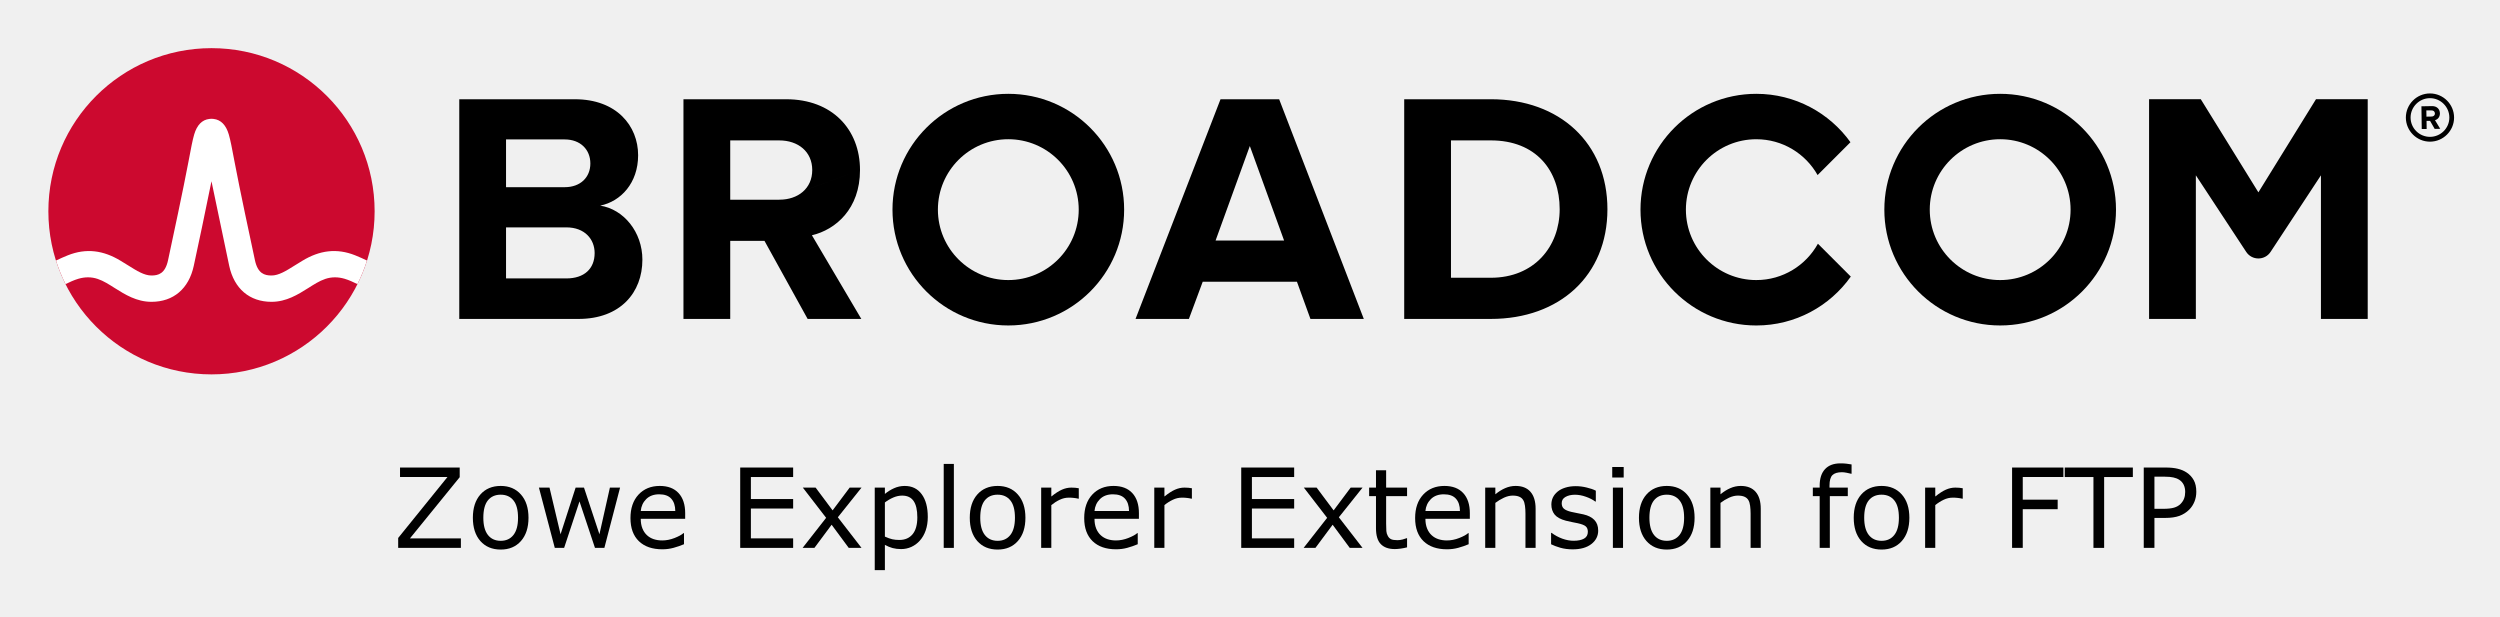
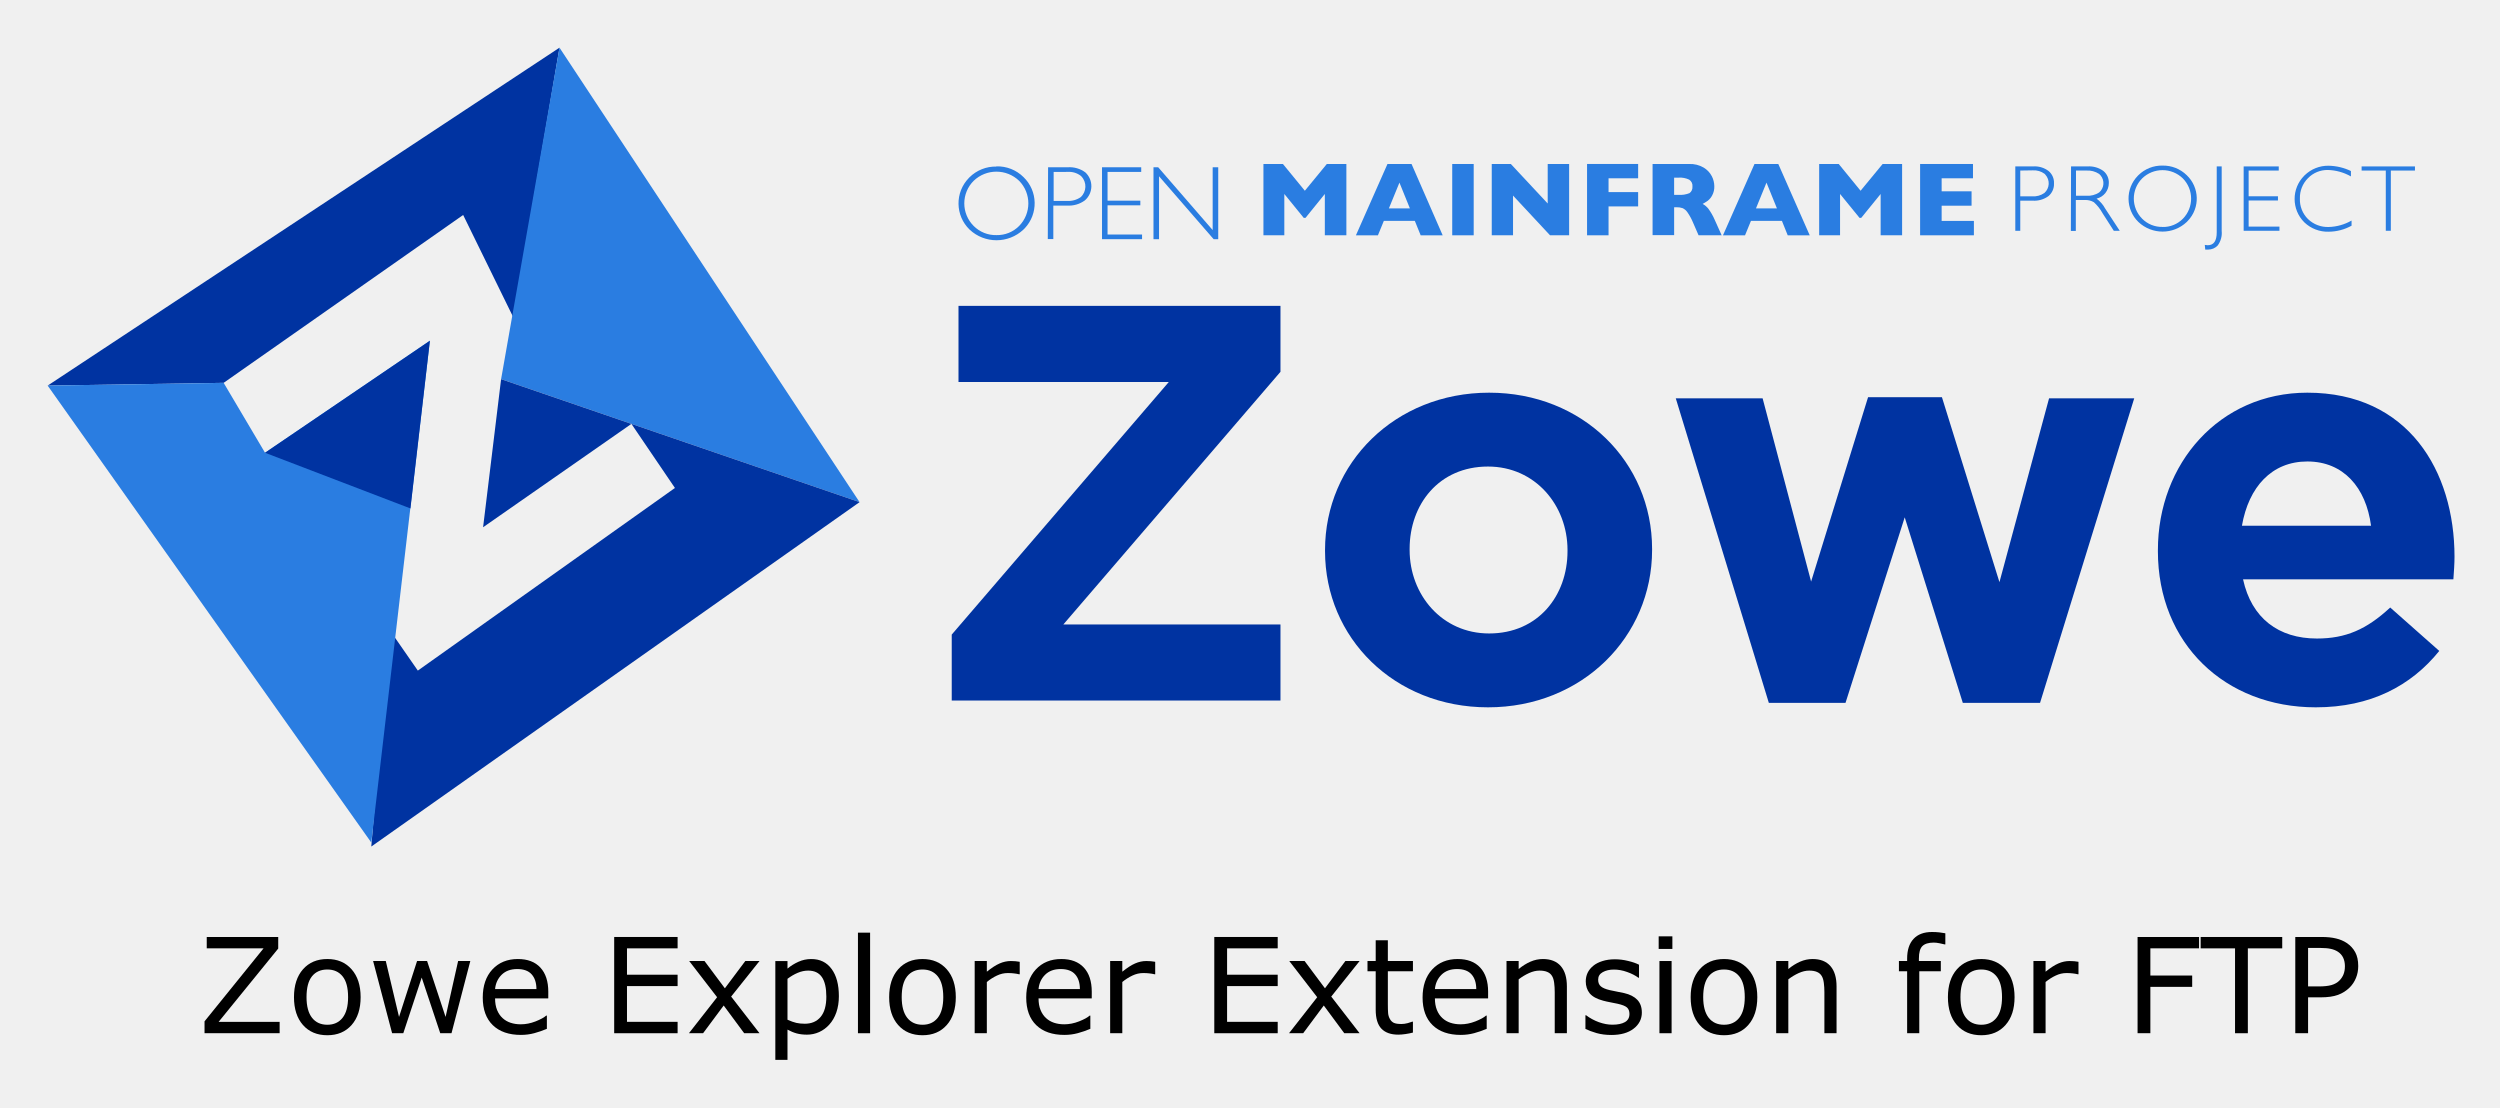
- <svg xmlns="http://www.w3.org/2000/svg" xmlns:xlink="http://www.w3.org/1999/xlink" role="img" viewBox="-4.53 -4.53 248.82 61.32">
-   <path id="path4" d="M237.32 9.09c-1.06 0-1.93-.86-1.93-1.92s.87-1.93 1.93-1.93 1.93.87 1.93 1.93-.87 1.92-1.93 1.92m0-4.32c-1.32 0-2.4 1.08-2.4 2.4 0 1.32 1.08 2.4 2.4 2.4 1.32 0 2.4-1.08 2.4-2.4 0-1.32-1.08-2.4-2.4-2.4" />
-   <path id="path6" d="M237.48 7.07l-.51.01-.01-.62h.51c.19-.01.34.11.34.3.01.19-.14.31-.33.31m.83-.32c-.01-.42-.3-.72-.77-.72l-1.07.02.03 2.26h.49l-.01-.81h.35l.46.8.55-.01-.52-.86c.24-.06.49-.28.49-.68M51.834 23.18h-5.999V9.347h5.835c1.574 0 2.557 1.016 2.557 2.393 0 1.377-.983 2.36-2.557 2.36H45v4h6.834c1.836 0 2.819 1.18 2.819 2.556 0 1.574-1.049 2.525-2.819 2.525m3.376-7.245c2.066-.426 3.771-2.262 3.771-5.015 0-2.918-2.131-5.573-6.295-5.573h-11.506v21.865h11.867c4.163 0 6.359-2.623 6.359-5.901 0-2.754-1.868-5.015-4.196-5.376m17.823-.59H68v4.098h3.558l4.294 7.769h5.343l-4.917-8.327c2.361-.557 4.786-2.622 4.786-6.49m0 0c0-4.065-2.786-7.048-7.343-7.048h-10.228v21.865h4.655V9.445h4.885c1.869 0 3.278 1.114 3.278 2.95s-1.409 2.95-3.278 2.95m43.421 4.065l3.409-9.408 3.41 9.408zm.492-14.063l-8.458 21.865h5.31l1.377-3.704h9.376l1.344 3.704h5.311l-8.425-21.865zm26.904 17.767h-3.967v-13.67h3.967c4.491 0 6.851 2.983 6.851 6.852 0 3.704-2.524 6.818-6.851 6.818m0-17.767h-8.622v21.865h8.622c6.851 0 11.604-4.327 11.604-10.916s-4.753-10.949-11.604-10.949m82.127-.004l-5.734 9.27-5.734-9.27h-5.146v21.869h4.656v-14.293l5.012 7.622c.574.871 1.851.871 2.424 0l5.013-7.622v14.293h4.656V5.343z" />
-   <path id="a" d="M95.825 23.344c-3.871 0-7.008-3.138-7.008-7.008 0-3.871 3.137-7.009 7.008-7.009 3.87 0 7.008 3.138 7.008 7.009 0 3.87-3.138 7.008-7.008 7.008m0-18.536c-6.367 0-11.528 5.161-11.528 11.528 0 6.366 5.161 11.527 11.528 11.527 6.366 0 11.528-5.161 11.528-11.527 0-6.367-5.162-11.528-11.528-11.528" />
-   <path id="path9" d="M176.404 19.727c-1.195 2.156-3.492 3.617-6.132 3.617-3.87 0-7.008-3.138-7.008-7.008 0-3.871 3.138-7.008 7.008-7.008 2.618 0 4.897 1.438 6.1 3.565l3.27-3.269c-2.092-2.915-5.508-4.816-9.37-4.816-6.367 0-11.527 5.161-11.527 11.528 0 6.366 5.16 11.528 11.527 11.528 3.883 0 7.316-1.922 9.404-4.865z" />
-   <use id="use11" transform="translate(98.718)" xlink:href="#a" />
-   <ellipse id="ellipse13" cx="16.52" cy="16.497" fill="#cc092f" rx="16.236" ry="16.235" />
-   <path id="path15" fill="#fff" d="M30.825 20.883c-1.857-.74-3.557-.492-5.261.541 0 0-.621.379-.807.496-.794.498-1.543.97-2.263.97-.687 0-1.363-.184-1.649-1.513-.446-2.073-1.534-7.167-2.009-9.69-.279-1.483-.432-2.282-.591-2.825-.28-.954-.792-1.473-1.519-1.556 0 0-.114-.016-.207-.016-.092 0-.218.018-.218.018-.72.086-1.229.605-1.507 1.554-.159.543-.312 1.342-.591 2.825-.475 2.523-1.563 7.617-2.009 9.69-.286 1.329-.962 1.513-1.649 1.513-.72 0-1.469-.472-2.263-.97-.186-.117-.808-.496-.808-.496-1.703-1.033-3.404-1.281-5.26-.541-.401.16-.796.339-1.172.52.257.806.577 1.599.95 2.344.411-.202.842-.402 1.282-.532.634-.187 1.284-.197 1.914.014.612.205 1.157.568 1.7.909 1.023.643 2.182 1.372 3.657 1.372 2.186 0 3.72-1.305 4.21-3.581.38-1.764 1.222-5.702 1.763-8.418 0 0 1.386 6.654 1.765 8.418.49 2.276 2.025 3.581 4.211 3.581 1.475 0 2.634-.729 3.657-1.372.543-.341 1.088-.704 1.7-.909.629-.211 1.28-.201 1.914-.014.44.13.87.331 1.281.533.374-.745.693-1.539.95-2.345-.376-.181-.77-.36-1.171-.52" />
-   <g id="text17" text-anchor="middle">
+ <svg xmlns="http://www.w3.org/2000/svg" role="img" viewBox="-8.49 -8.49 207.74 91.99">
+   <g id="text17" text-anchor="middle" transform="translate(-26.594 27.367)">
    <path id="path25" d="m 41.341,50 h -6.241 v -0.988 l 4.904,-6.064 h -4.721 v -0.945 h 5.94 v 0.961 l -4.952,6.091 h 5.07 z" />
    <path id="path27" d="m 48.071,47.003 q 0,1.466 -0.752,2.315 -0.752,0.849 -2.014,0.849 -1.273,0 -2.025,-0.849 -0.747,-0.849 -0.747,-2.315 0,-1.466 0.747,-2.315 0.752,-0.854 2.025,-0.854 1.262,0 2.014,0.854 0.752,0.849 0.752,2.315 z m -1.042,0 q 0,-1.166 -0.457,-1.729 -0.457,-0.569 -1.268,-0.569 -0.822,0 -1.278,0.569 -0.451,0.564 -0.451,1.729 0,1.128 0.457,1.713 0.457,0.58 1.273,0.58 0.806,0 1.262,-0.575 0.462,-0.58 0.462,-1.719 z" />
    <path id="path29" d="M 57.185,44 55.622,50 h -0.935 L 53.146,45.375 51.616,50 h -0.929 l -1.579,-6 h 1.053 l 1.101,4.646 1.499,-4.646 h 0.833 l 1.536,4.646 1.042,-4.646 z" />
    <path id="path31" d="m 63.663,47.105 h -4.42 q 0,0.553 0.167,0.967 0.167,0.408 0.457,0.671 0.279,0.258 0.661,0.387 0.387,0.129 0.849,0.129 0.612,0 1.23,-0.242 0.623,-0.247 0.886,-0.483 h 0.054 v 1.101 q -0.51,0.215 -1.042,0.36 -0.532,0.145 -1.117,0.145 -1.493,0 -2.331,-0.806 -0.838,-0.811 -0.838,-2.299 0,-1.472 0.8,-2.336 0.806,-0.865 2.116,-0.865 1.214,0 1.869,0.709 0.661,0.709 0.661,2.014 z m -0.983,-0.773 q -0.005,-0.795 -0.403,-1.23 -0.392,-0.435 -1.198,-0.435 -0.811,0 -1.294,0.478 -0.478,0.478 -0.542,1.187 z" />
    <path id="path33" d="m 74.41,50 h -5.269 v -7.998 h 5.269 v 0.945 h -4.206 v 2.191 h 4.206 v 0.945 h -4.206 v 2.97 h 4.206 z" />
    <path id="path35" d="M 81.216,50 H 79.943 L 78.24,47.696 76.527,50 h -1.176 l 2.342,-2.992 -2.32,-3.008 h 1.273 l 1.692,2.267 1.697,-2.267 h 1.182 l -2.358,2.954 z" />
    <path id="path37" d="m 87.811,46.928 q 0,0.73 -0.209,1.337 -0.209,0.602 -0.591,1.021 -0.354,0.397 -0.838,0.618 -0.478,0.215 -1.015,0.215 -0.467,0 -0.849,-0.102 -0.376,-0.102 -0.768,-0.317 v 2.514 h -1.01 v -8.212 h 1.01 v 0.628 q 0.403,-0.338 0.902,-0.564 0.505,-0.231 1.074,-0.231 1.085,0 1.687,0.822 0.607,0.816 0.607,2.272 z m -1.042,0.027 q 0,-1.085 -0.371,-1.622 -0.371,-0.537 -1.139,-0.537 -0.435,0 -0.875,0.188 -0.44,0.188 -0.843,0.494 v 3.4 q 0.43,0.193 0.736,0.263 0.312,0.07 0.704,0.07 0.843,0 1.316,-0.569 0.473,-0.569 0.473,-1.687 z" />
    <path id="path39" d="m 90.406,50 h -1.01 v -8.357 h 1.01 z" />
    <path id="path41" d="m 97.528,47.003 q 0,1.466 -0.752,2.315 -0.752,0.849 -2.014,0.849 -1.273,0 -2.025,-0.849 -0.747,-0.849 -0.747,-2.315 0,-1.466 0.747,-2.315 0.752,-0.854 2.025,-0.854 1.262,0 2.014,0.854 0.752,0.849 0.752,2.315 z m -1.042,0 q 0,-1.166 -0.457,-1.729 -0.457,-0.569 -1.268,-0.569 -0.822,0 -1.278,0.569 -0.451,0.564 -0.451,1.729 0,1.128 0.457,1.713 0.457,0.58 1.273,0.58 0.806,0 1.262,-0.575 0.462,-0.58 0.462,-1.719 z" />
    <path id="path43" d="m 102.84,45.102 h -0.054 q -0.226,-0.054 -0.44,-0.075 -0.209,-0.027 -0.5,-0.027 -0.467,0 -0.902,0.209 -0.435,0.204 -0.838,0.532 V 50 h -1.01 v -6 h 1.01 v 0.886 q 0.602,-0.483 1.058,-0.682 0.462,-0.204 0.94,-0.204 0.263,0 0.381,0.016 0.118,0.011 0.354,0.048 z" />
    <path id="path45" d="m 108.823,47.105 h -4.42 q 0,0.553 0.167,0.967 0.167,0.408 0.457,0.671 0.279,0.258 0.661,0.387 0.387,0.129 0.849,0.129 0.612,0 1.23,-0.242 0.623,-0.247 0.886,-0.483 h 0.054 v 1.101 q -0.51,0.215 -1.042,0.36 -0.532,0.145 -1.117,0.145 -1.493,0 -2.331,-0.806 -0.838,-0.811 -0.838,-2.299 0,-1.472 0.8,-2.336 0.806,-0.865 2.116,-0.865 1.214,0 1.869,0.709 0.661,0.709 0.661,2.014 z m -0.983,-0.773 q -0.005,-0.795 -0.403,-1.23 -0.392,-0.435 -1.198,-0.435 -0.811,0 -1.294,0.478 -0.478,0.478 -0.542,1.187 z" />
    <path id="path47" d="m 114.097,45.102 h -0.054 q -0.226,-0.054 -0.44,-0.075 -0.209,-0.027 -0.5,-0.027 -0.467,0 -0.902,0.209 -0.435,0.204 -0.838,0.532 V 50 h -1.01 v -6 h 1.01 v 0.886 q 0.602,-0.483 1.058,-0.682 0.462,-0.204 0.94,-0.204 0.263,0 0.381,0.016 0.118,0.011 0.354,0.048 z" />
    <path id="path49" d="m 124.276,50 h -5.269 v -7.998 h 5.269 v 0.945 h -4.206 v 2.191 h 4.206 v 0.945 h -4.206 v 2.97 h 4.206 z" />
    <path id="path51" d="m 131.081,50 h -1.273 L 128.105,47.696 126.392,50 h -1.176 l 2.342,-2.992 -2.32,-3.008 h 1.273 l 1.692,2.267 1.697,-2.267 h 1.182 l -2.358,2.954 z" />
    <path id="path53" d="m 135.512,49.946 q -0.285,0.075 -0.623,0.124 -0.333,0.048 -0.596,0.048 -0.918,0 -1.396,-0.494 -0.478,-0.494 -0.478,-1.584 v -3.19 h -0.682 v -0.849 h 0.682 v -1.724 h 1.01 v 1.724 h 2.084 v 0.849 h -2.084 v 2.734 q 0,0.473 0.021,0.741 0.021,0.263 0.15,0.494 0.118,0.215 0.322,0.317 0.209,0.097 0.634,0.097 0.247,0 0.516,-0.07 0.269,-0.075 0.387,-0.124 h 0.054 z" />
    <path id="path55" d="m 141.759,47.105 h -4.42 q 0,0.553 0.167,0.967 0.167,0.408 0.457,0.671 0.279,0.258 0.661,0.387 0.387,0.129 0.849,0.129 0.612,0 1.23,-0.242 0.623,-0.247 0.886,-0.483 h 0.054 v 1.101 q -0.51,0.215 -1.042,0.36 -0.532,0.145 -1.117,0.145 -1.493,0 -2.331,-0.806 -0.838,-0.811 -0.838,-2.299 0,-1.472 0.8,-2.336 0.806,-0.865 2.116,-0.865 1.214,0 1.869,0.709 0.661,0.709 0.661,2.014 z m -0.983,-0.773 q -0.005,-0.795 -0.403,-1.23 -0.392,-0.435 -1.198,-0.435 -0.811,0 -1.294,0.478 -0.478,0.478 -0.542,1.187 z" />
    <path id="path57" d="m 148.306,50 h -1.01 v -3.416 q 0,-0.414 -0.048,-0.773 -0.048,-0.365 -0.177,-0.569 -0.134,-0.226 -0.387,-0.333 -0.252,-0.113 -0.655,-0.113 -0.414,0 -0.865,0.204 -0.451,0.204 -0.865,0.521 V 50 h -1.01 v -6 h 1.01 v 0.666 q 0.473,-0.392 0.978,-0.612 0.505,-0.22 1.037,-0.22 0.972,0 1.482,0.585 0.51,0.585 0.51,1.687 z" />
    <path id="path59" d="m 154.536,48.271 q 0,0.822 -0.682,1.348 -0.677,0.526 -1.853,0.526 -0.666,0 -1.225,-0.156 -0.553,-0.161 -0.929,-0.349 v -1.133 h 0.054 q 0.478,0.36 1.063,0.575 0.585,0.209 1.123,0.209 0.666,0 1.042,-0.215 0.376,-0.215 0.376,-0.677 0,-0.354 -0.204,-0.537 -0.204,-0.183 -0.784,-0.312 -0.215,-0.048 -0.564,-0.113 -0.344,-0.064 -0.628,-0.14 -0.79,-0.209 -1.123,-0.612 -0.328,-0.408 -0.328,-0.999 0,-0.371 0.15,-0.698 0.156,-0.328 0.467,-0.585 0.301,-0.252 0.763,-0.397 0.467,-0.15 1.042,-0.15 0.537,0 1.085,0.134 0.553,0.129 0.918,0.317 v 1.08 h -0.054 q -0.387,-0.285 -0.94,-0.478 -0.553,-0.199 -1.085,-0.199 -0.553,0 -0.935,0.215 -0.381,0.209 -0.381,0.628 0,0.371 0.231,0.559 0.226,0.188 0.73,0.306 0.279,0.064 0.623,0.129 0.349,0.064 0.58,0.118 0.704,0.161 1.085,0.553 0.381,0.397 0.381,1.053 z" />
    <path id="path61" d="m 157.072,42.996 h -1.139 V 41.949 h 1.139 z M 157.007,50 h -1.01 v -6 h 1.01 z" />
    <path id="path63" d="m 164.129,47.003 q 0,1.466 -0.752,2.315 -0.752,0.849 -2.014,0.849 -1.273,0 -2.025,-0.849 -0.747,-0.849 -0.747,-2.315 0,-1.466 0.747,-2.315 0.752,-0.854 2.025,-0.854 1.262,0 2.014,0.854 0.752,0.849 0.752,2.315 z m -1.042,0 q 0,-1.166 -0.457,-1.729 -0.457,-0.569 -1.268,-0.569 -0.822,0 -1.278,0.569 -0.451,0.564 -0.451,1.729 0,1.128 0.457,1.713 0.457,0.58 1.273,0.58 0.806,0 1.262,-0.575 0.462,-0.58 0.462,-1.719 z" />
    <path id="path65" d="m 170.714,50 h -1.01 v -3.416 q 0,-0.414 -0.048,-0.773 -0.048,-0.365 -0.177,-0.569 -0.134,-0.226 -0.387,-0.333 -0.252,-0.113 -0.655,-0.113 -0.414,0 -0.865,0.204 -0.451,0.204 -0.865,0.521 V 50 h -1.01 v -6 h 1.01 v 0.666 q 0.473,-0.392 0.978,-0.612 0.505,-0.22 1.037,-0.22 0.972,0 1.482,0.585 0.51,0.585 0.51,1.687 z" />
    <path id="path67" d="m 179.754,42.62 h -0.054 q -0.167,-0.048 -0.435,-0.097 -0.269,-0.054 -0.473,-0.054 -0.65,0 -0.945,0.29 -0.29,0.285 -0.29,1.037 v 0.204 h 1.821 v 0.849 H 177.589 V 50 h -1.01 v -5.151 h -0.682 v -0.849 h 0.682 v -0.199 q 0,-1.069 0.532,-1.638 0.532,-0.575 1.536,-0.575 0.338,0 0.607,0.032 0.274,0.032 0.5,0.075 z" />
    <path id="path69" d="m 185.506,47.003 q 0,1.466 -0.752,2.315 -0.752,0.849 -2.014,0.849 -1.273,0 -2.025,-0.849 -0.747,-0.849 -0.747,-2.315 0,-1.466 0.747,-2.315 0.752,-0.854 2.025,-0.854 1.262,0 2.014,0.854 0.752,0.849 0.752,2.315 z m -1.042,0 q 0,-1.166 -0.457,-1.729 -0.457,-0.569 -1.268,-0.569 -0.822,0 -1.278,0.569 -0.451,0.564 -0.451,1.729 0,1.128 0.457,1.713 0.457,0.58 1.273,0.58 0.806,0 1.262,-0.575 0.462,-0.58 0.462,-1.719 z" />
    <path id="path71" d="m 190.818,45.102 h -0.054 q -0.226,-0.054 -0.44,-0.075 -0.209,-0.027 -0.5,-0.027 -0.467,0 -0.902,0.209 -0.435,0.204 -0.838,0.532 V 50 h -1.01 v -6 h 1.01 v 0.886 q 0.602,-0.483 1.058,-0.682 0.462,-0.204 0.94,-0.204 0.263,0 0.381,0.016 0.118,0.011 0.354,0.048 z" />
    <path id="path73" d="m 200.835,42.948 h -4.044 v 2.256 h 3.475 v 0.945 h -3.475 V 50 h -1.063 v -7.998 h 5.108 z" />
    <path id="path75" d="m 207.748,42.948 h -2.857 V 50 H 203.827 v -7.052 h -2.857 v -0.945 h 6.778 z" />
    <path id="path77" d="m 214.064,44.419 q 0,0.532 -0.188,0.988 -0.183,0.451 -0.516,0.784 -0.414,0.414 -0.978,0.623 -0.564,0.204 -1.423,0.204 h -1.063 V 50 h -1.063 v -7.998 h 2.17 q 0.72,0 1.219,0.124 0.5,0.118 0.886,0.376 0.457,0.306 0.704,0.763 0.252,0.457 0.252,1.155 z m -1.106,0.027 q 0,-0.414 -0.145,-0.72 -0.145,-0.306 -0.44,-0.5 -0.258,-0.167 -0.591,-0.236 -0.328,-0.075 -0.833,-0.075 h -1.053 v 3.196 h 0.897 q 0.645,0 1.047,-0.113 0.403,-0.118 0.655,-0.371 0.252,-0.258 0.354,-0.542 0.107,-0.285 0.107,-0.639 z" />
  </g>
+   <path id="polygon3556" fill="#0033a1" d="M81.719 155.81L153.203 105.713 168.197 136.32 181.956 55.782 29.202 156.633z" class="cls-1" transform="translate(-12.66 -20.06) scale(.27843)" />
+   <path id="polygon3558" fill="#2a7de1" d="M164.529 154.712L181.954 55.777 271.51 191.418z" class="cls-2" transform="translate(-12.66 -20.06) scale(.27843)" />
+   <path id="polyline3560" fill="#0033a1" d="M131.223 229.511L139.675 241.691 216.405 187.184 203.42 168.057 159.152 198.91 164.527 154.716 271.508 191.416 125.787 294.202" class="cls-1" transform="translate(-12.66 -20.06) scale(.27843)" />
+   <path id="polygon3562" fill="#2a7de1" d="M143.275 143.238L125.788 293.012 29.2 156.634 81.723 155.811 94.075 176.677z" class="cls-2" transform="translate(-12.66 -20.06) scale(.27843)" />
+   <path id="path3564" fill="#2a7de1" stroke-width=".278" d="m 158.974,5.338 h 1.474 a 1.917,1.917 0 0 1 1.29,0.381 1.26,1.26 0 0 1 0.451,1.035 1.302,1.302 0 0 1 -0.451,1.045 1.99,1.99 0 0 1 -1.334,0.385 h -1.018 v 2.504 h -0.412 z m 0.412,0.344 v 2.143 h 0.992 a 1.553,1.553 0 0 0 1.018,-0.284 1.071,1.071 0 0 0 0.077,-1.514 0.097,0.097 0 0 1 -0.012,-0.014 l -0.053,-0.058 a 1.484,1.484 0 0 0 -0.977,-0.289 z" class="cls-2" />
+   <path id="path3566" fill="#2a7de1" stroke-width=".278" d="m 163.605,5.338 h 1.366 a 2.029,2.029 0 0 1 1.319,0.376 1.235,1.235 0 0 1 0.455,1.007 1.329,1.329 0 0 1 -1.018,1.296 2.476,2.476 0 0 1 0.713,0.821 l 1.211,1.849 h -0.494 l -0.932,-1.457 a 3.483,3.483 0 0 0 -0.723,-0.917 1.349,1.349 0 0 0 -0.761,-0.183 h -0.739 v 2.567 h -0.412 z m 0.412,0.344 v 2.095 h 0.884 a 1.723,1.723 0 0 0 1.04,-0.274 1.008,1.008 0 0 0 0.118,-1.419 l -0.123,-0.123 a 1.713,1.713 0 0 0 -1.045,-0.279 z" class="cls-2" />
+   <path id="path3568" fill="#2a7de1" stroke-width=".278" d="m 171.208,5.27 a 2.786,2.786 0 0 1 2.01,0.797 2.68,2.68 0 0 1 0.096,3.79 c -0.01,0.01 -0.021,0.021 -0.031,0.032 l -0.065,0.068 a 2.923,2.923 0 0 1 -4.014,0 2.713,2.713 0 0 1 -0.056,-3.834 l 0.003,-0.002 0.053,-0.055 a 2.771,2.771 0 0 1 2.004,-0.797 m 0,5.102 a 2.295,2.295 0 0 0 1.688,-0.681 2.391,2.391 0 0 0 0,-3.355 2.425,2.425 0 0 0 -3.381,0 2.369,2.369 0 0 0 0,3.35 2.313,2.313 0 0 0 1.693,0.681" class="cls-2" />
+   <path id="path3570" fill="#2a7de1" stroke-width=".278" d="m 176.123,5.339 v 5.36 a 1.734,1.734 0 0 1 -0.332,1.211 1.072,1.072 0 0 1 -0.788,0.339 q -0.123,0.005 -0.246,0 l -0.038,-0.387 a 1.287,1.287 0 0 0 0.241,0.027 c 0.504,0 0.751,-0.354 0.751,-1.072 V 5.339 Z" class="cls-2" />
+   <path id="polygon3572" fill="#2a7de1" d="M684.585 110.429L684.585 91.222 695.057 91.222 695.057 92.456 686.071 92.456 686.071 100.134 694.824 100.134 694.824 101.387 686.071 101.387 686.071 109.182 695.266 109.182 695.266 110.429z" class="cls-2" transform="translate(-12.66 -20.06) scale(.27843)" />
+   <path id="path3574" fill="#2a7de1" stroke-width=".278" d="m 186.863,5.72 v 0.45 a 4.092,4.092 0 0 0 -1.909,-0.535 2.247,2.247 0 0 0 -1.661,0.681 2.296,2.296 0 0 0 -0.67,1.693 2.268,2.268 0 0 0 0.67,1.703 2.359,2.359 0 0 0 1.72,0.66 4.04,4.04 0 0 0 1.902,-0.535 v 0.428 a 3.973,3.973 0 0 1 -1.892,0.499 2.803,2.803 0 0 1 -2.037,-0.783 2.738,2.738 0 0 1 -0.002,-3.872 0.002,0.002 0 0 0 0.002,-0.002 0.196,0.196 0 0 0 0.038,-0.038 2.79,2.79 0 0 1 1.979,-0.788 4.493,4.493 0 0 1 1.881,0.45" class="cls-2" />
+   <path id="polygon3576" fill="#2a7de1" d="M719.788 92.456L719.788 91.222 735.709 91.222 735.709 92.456 728.51 92.456 728.51 110.429 727.005 110.429 727.005 92.456z" class="cls-2" transform="translate(-12.66 -20.06) scale(.27843)" />
+   <path id="polygon3578" fill="#2a7de1" d="M410.365 111.778L410.365 99.444 404.592 106.582 404.076 106.582 398.277 99.444 398.277 111.778 392.043 111.778 392.043 90.495 397.86 90.495 404.401 98.48 410.961 90.495 416.797 90.495 416.797 111.778z" class="cls-2" transform="translate(-12.66 -20.06) scale(.27843)" />
+   <path id="path3580" fill="#2a7de1" stroke-width=".278" d="m 111.39,11.063 h -1.828 l -0.487,-1.201 h -2.572 l -0.493,1.201 h -1.828 l 2.622,-5.928 h 1.999 z m -2.723,-2.235 -0.869,-2.143 -0.877,2.143 z" class="cls-2" />
+   <path id="rect3582" fill="#2a7de1" stroke-width=".278" d="M112.184 5.137H113.968V11.063H112.184z" class="cls-2" />
+   <path id="polygon3584" fill="#2a7de1" d="M476.882 90.495L483.276 90.495 483.276 111.778 477.576 111.778 466.532 99.923 466.532 111.778 460.181 111.778 460.181 90.495 465.875 90.495 476.882 102.288z" class="cls-2" transform="translate(-12.66 -20.06) scale(.27843)" />
+   <path id="polygon3586" fill="#2a7de1" d="M495.039 98.887L503.871 98.887 503.871 103.156 495.039 103.156 495.039 111.779 488.626 111.779 488.626 90.49 503.871 90.49 503.871 94.765 495.039 94.765z" class="cls-2" transform="translate(-12.66 -20.06) scale(.27843)" />
+   <path id="path3588" fill="#2a7de1" stroke-width=".278" d="m 134.573,11.062 h -1.919 l -0.465,-1.071 a 4.59,4.59 0 0 0 -0.462,-0.843 0.994,0.994 0 0 0 -0.4,-0.342 1.452,1.452 0 0 0 -0.505,-0.075 h -0.198 v 2.316 h -1.791 V 5.137 h 3.039 a 2.191,2.191 0 0 1 1.206,0.299 1.8,1.8 0 0 1 0.681,0.723 1.873,1.873 0 0 1 0.204,0.814 1.507,1.507 0 0 1 -0.171,0.761 1.39,1.39 0 0 1 -0.364,0.45 4.065,4.065 0 0 1 -0.434,0.269 1.645,1.645 0 0 1 0.472,0.397 4.728,4.728 0 0 1 0.525,0.917 z m -2.427,-4.057 a 0.6,0.6 0 0 0 -0.274,-0.568 1.749,1.749 0 0 0 -0.874,-0.166 h -0.375 v 1.431 h 0.381 a 2.003,2.003 0 0 0 0.9,-0.145 0.598,0.598 0 0 0 0.241,-0.535" class="cls-2" />
+   <path id="path3590" fill="#2a7de1" stroke-width=".278" d="m 141.89,11.063 h -1.828 l -0.482,-1.201 h -2.572 l -0.493,1.201 h -1.833 l 2.62,-5.928 h 1.977 z m -2.723,-2.235 -0.869,-2.143 -0.874,2.143 z" class="cls-2" />
+   <path id="polygon3592" fill="#2a7de1" d="M576.245 111.778L576.245 99.444 570.446 106.582 569.949 106.582 564.132 99.444 564.132 111.778 557.897 111.778 557.897 90.495 563.733 90.495 570.256 98.48 576.84 90.495 582.651 90.495 582.651 111.778z" class="cls-2" transform="translate(-12.66 -20.06) scale(.27843)" />
+   <path id="polygon3594" fill="#2a7de1" d="M594.449 107.485L604.074 107.485 604.074 111.778 588.024 111.778 588.024 90.495 603.804 90.495 603.804 94.764 594.449 94.764 594.449 98.652 603.38 98.652 603.38 102.945 594.449 102.945z" class="cls-2" transform="translate(-12.66 -20.06) scale(.27843)" />
+   <path id="path3596" fill="#2a7de1" stroke-width=".278" d="m 74.31,5.334 a 3.071,3.071 0 0 1 2.246,0.889 3.023,3.023 0 0 1 0.089,4.274 0.052,0.052 0 0 0 -0.014,0.014 l -0.075,0.074 a 3.268,3.268 0 0 1 -4.481,0 3.032,3.032 0 0 1 -0.058,-4.286 l 0.058,-0.06 a 3.085,3.085 0 0 1 2.235,-0.889 m 0,5.697 a 2.567,2.567 0 0 0 1.886,-0.761 2.679,2.679 0 0 0 0,-3.751 2.726,2.726 0 0 0 -3.778,0 2.646,2.646 0 0 0 -0.007,3.744 l 0.007,0.007 a 2.578,2.578 0 0 0 1.892,0.761" class="cls-2" />
+   <path id="path3598" fill="#2a7de1" stroke-width=".278" d="m 78.602,5.408 h 1.647 a 2.216,2.216 0 0 1 1.447,0.424 1.563,1.563 0 0 1 -0.033,2.326 2.242,2.242 0 0 1 -1.484,0.434 h -1.142 V 11.374 h -0.46 z m 0.462,0.387 v 2.411 h 1.115 a 1.789,1.789 0 0 0 1.136,-0.316 1.21,1.21 0 0 0 0.065,-1.709 0.249,0.249 0 0 0 -0.06,-0.06 1.598,1.598 0 0 0 -1.071,-0.327 z" class="cls-2" />
+   <path id="polygon3600" fill="#2a7de1" d="M343.867 112.935L343.867 91.474 355.568 91.474 355.568 92.862 345.519 92.862 345.519 101.443 355.304 101.443 355.304 102.831 345.519 102.831 345.519 111.547 355.82 111.547 355.82 112.935z" class="cls-2" transform="translate(-12.66 -20.06) scale(.27843)" />
+   <path id="polygon3602" fill="#2a7de1" d="M376.892 110.22L376.892 91.474 378.551 91.474 378.551 112.935 377.181 112.935 360.885 94.164 360.885 112.935 359.227 112.935 359.227 91.474 360.634 91.474z" class="cls-2" transform="translate(-12.66 -20.06) scale(.27843)" />
+   <path id="path3604" fill="#0033a1" stroke-width=".278" d="M 70.595,44.242 88.635,23.25 H 71.157 v -6.326 h 26.755 v 5.482 l -18.04,20.992 h 18.04 v 6.326 H 70.595 Z" class="cls-1" />
+   <path id="path3606" fill="#0033a1" stroke-width=".278" d="m 101.615,37.307 v -0.094 c 0,-7.216 5.81,-13.073 13.636,-13.073 7.778,0 13.541,5.763 13.541,12.979 v 0.094 c 0,7.216 -5.81,13.073 -13.635,13.073 -7.778,0 -13.542,-5.763 -13.542,-12.979 z m 20.149,0 v -0.094 c 0,-3.702 -2.671,-6.935 -6.607,-6.935 -4.077,0 -6.513,3.139 -6.513,6.841 v 0.094 c 0,3.702 2.671,6.935 6.607,6.935 4.076,0 6.513,-3.139 6.513,-6.841 z" class="cls-1" />
+   <path id="path3608" fill="#0033a1" stroke-width=".278" d="m 130.76,24.609 h 7.216 l 4.03,15.229 4.733,-15.322 h 6.138 l 4.779,15.369 4.123,-15.275 h 7.076 l -7.825,25.303 h -6.419 l -4.826,-15.416 -4.92,15.416 h -6.373 z" class="cls-1" />
+   <path id="path3610" fill="#0033a1" stroke-width=".278" d="m 170.823,37.307 v -0.094 c 0,-7.169 5.107,-13.073 12.417,-13.073 8.387,0 12.23,6.513 12.23,13.635 0,0.562 -0.047,1.218 -0.094,1.874 h -17.478 c 0.703,3.233 2.952,4.92 6.138,4.92 2.389,0 4.123,-0.75 6.091,-2.577 l 4.077,3.608 c -2.343,2.905 -5.717,4.686 -10.262,4.686 -7.544,3e-6 -13.12,-5.295 -13.12,-12.979 z m 17.712,-2.108 c -0.422,-3.186 -2.296,-5.342 -5.295,-5.342 -2.952,0 -4.873,2.108 -5.435,5.342 z" class="cls-1" />
+   <path id="polygon3612" fill="#0033a1" d="M137.471 193.298L143.275 143.239 94.075 176.677z" class="cls-1" transform="translate(-12.66 -20.06) scale(.27843)" />
</svg>
